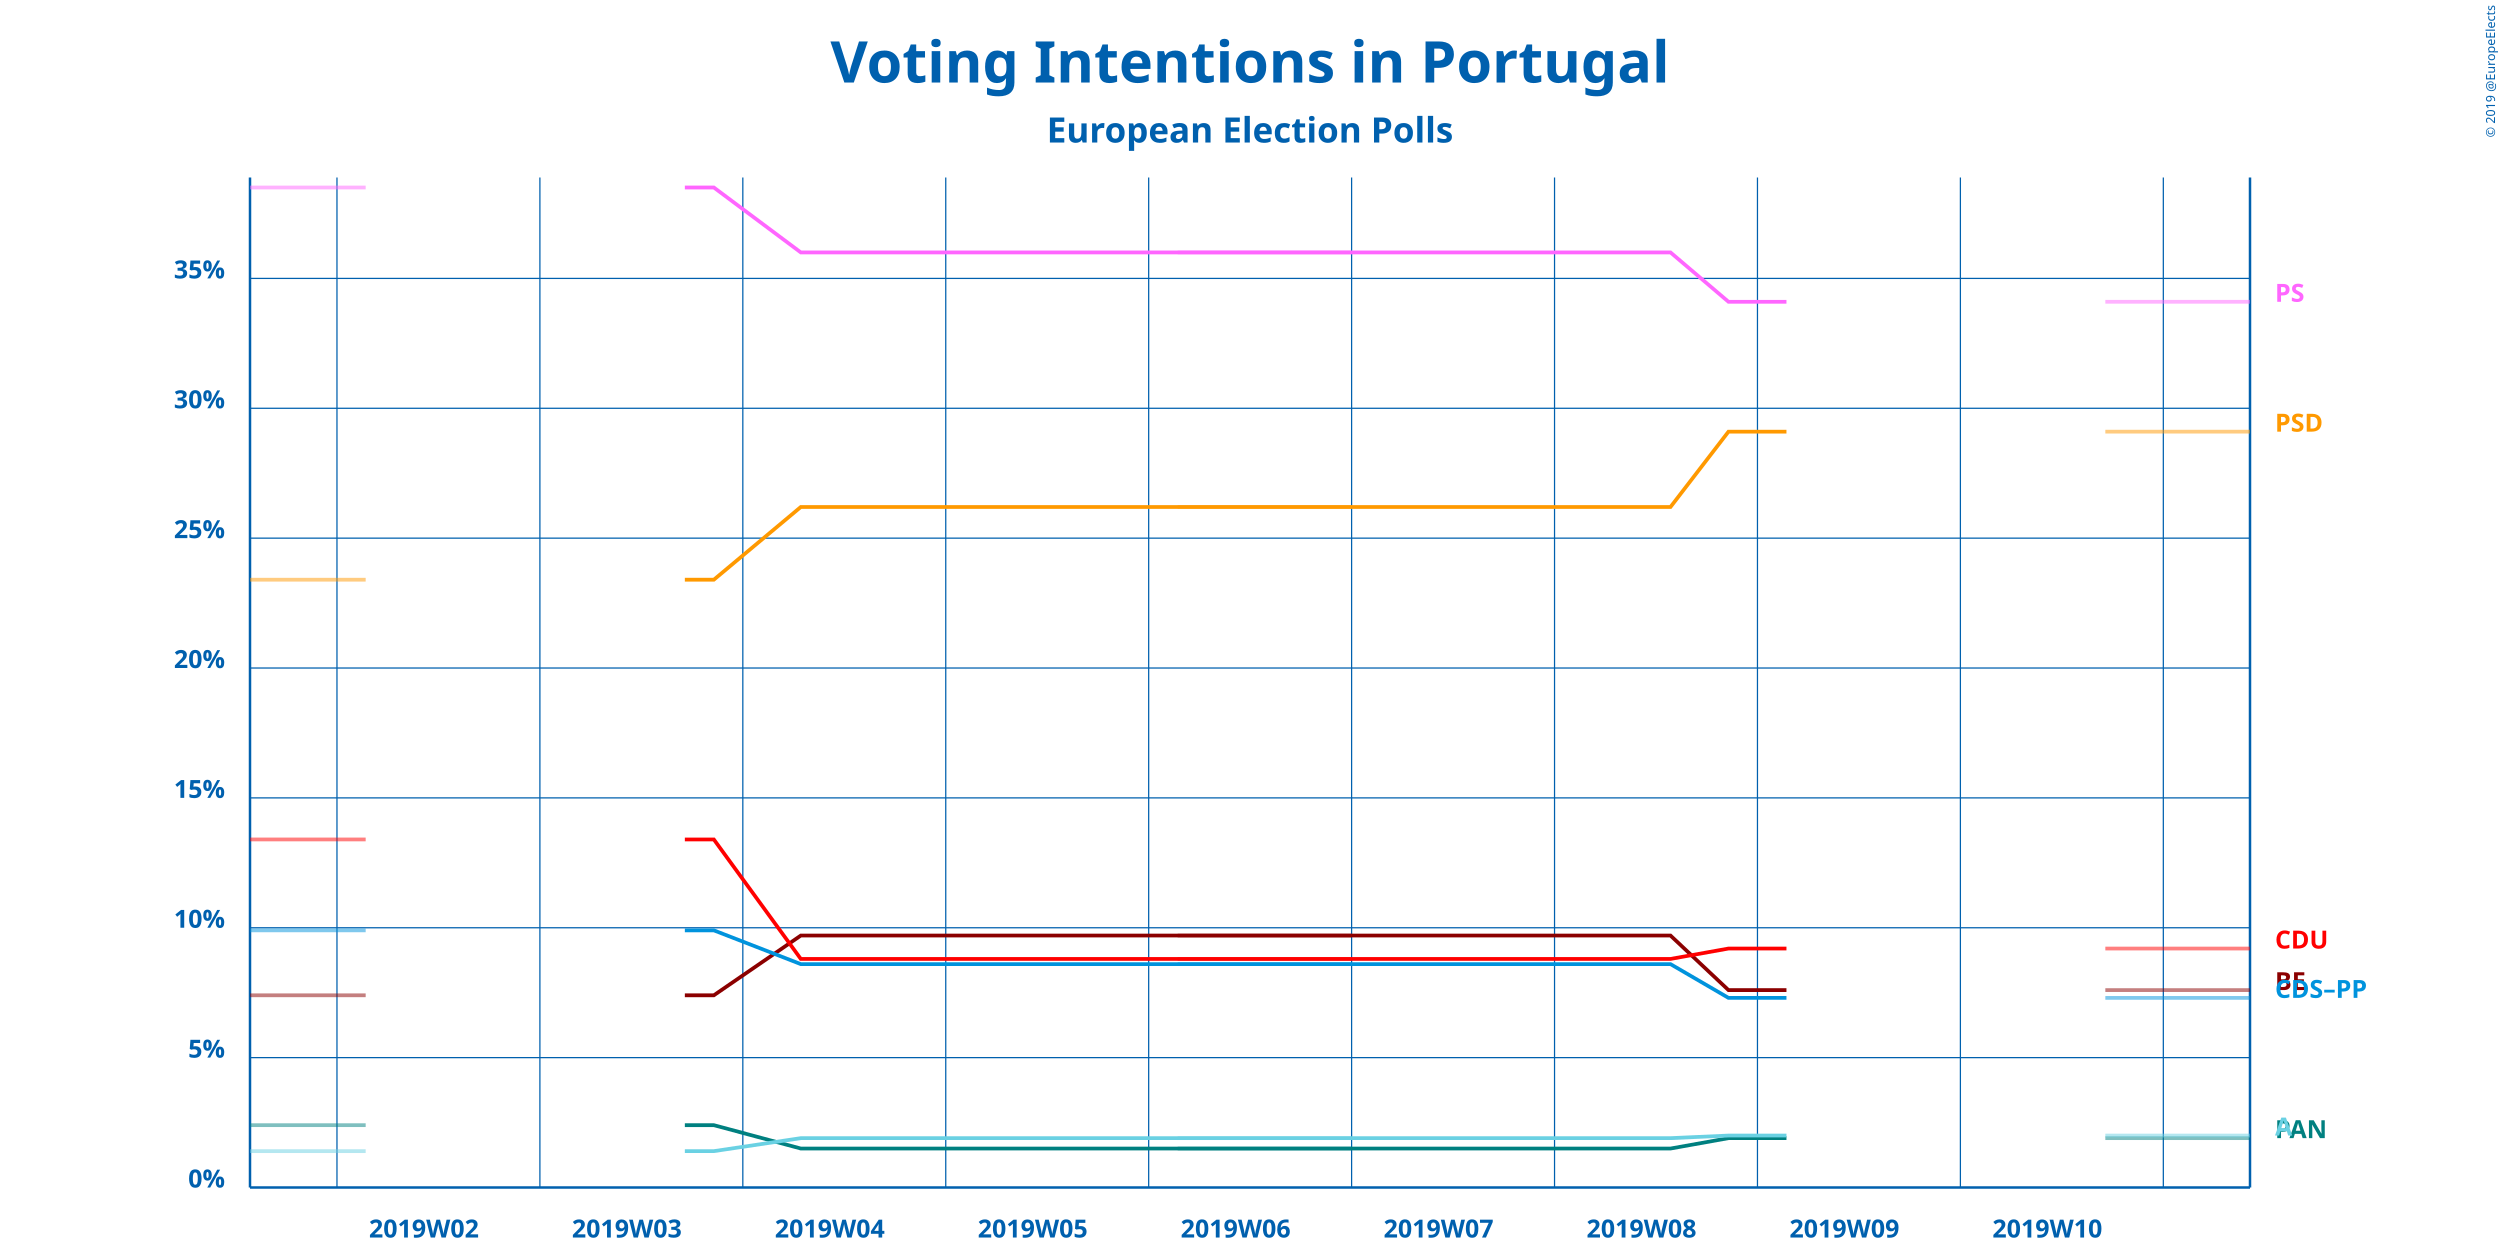
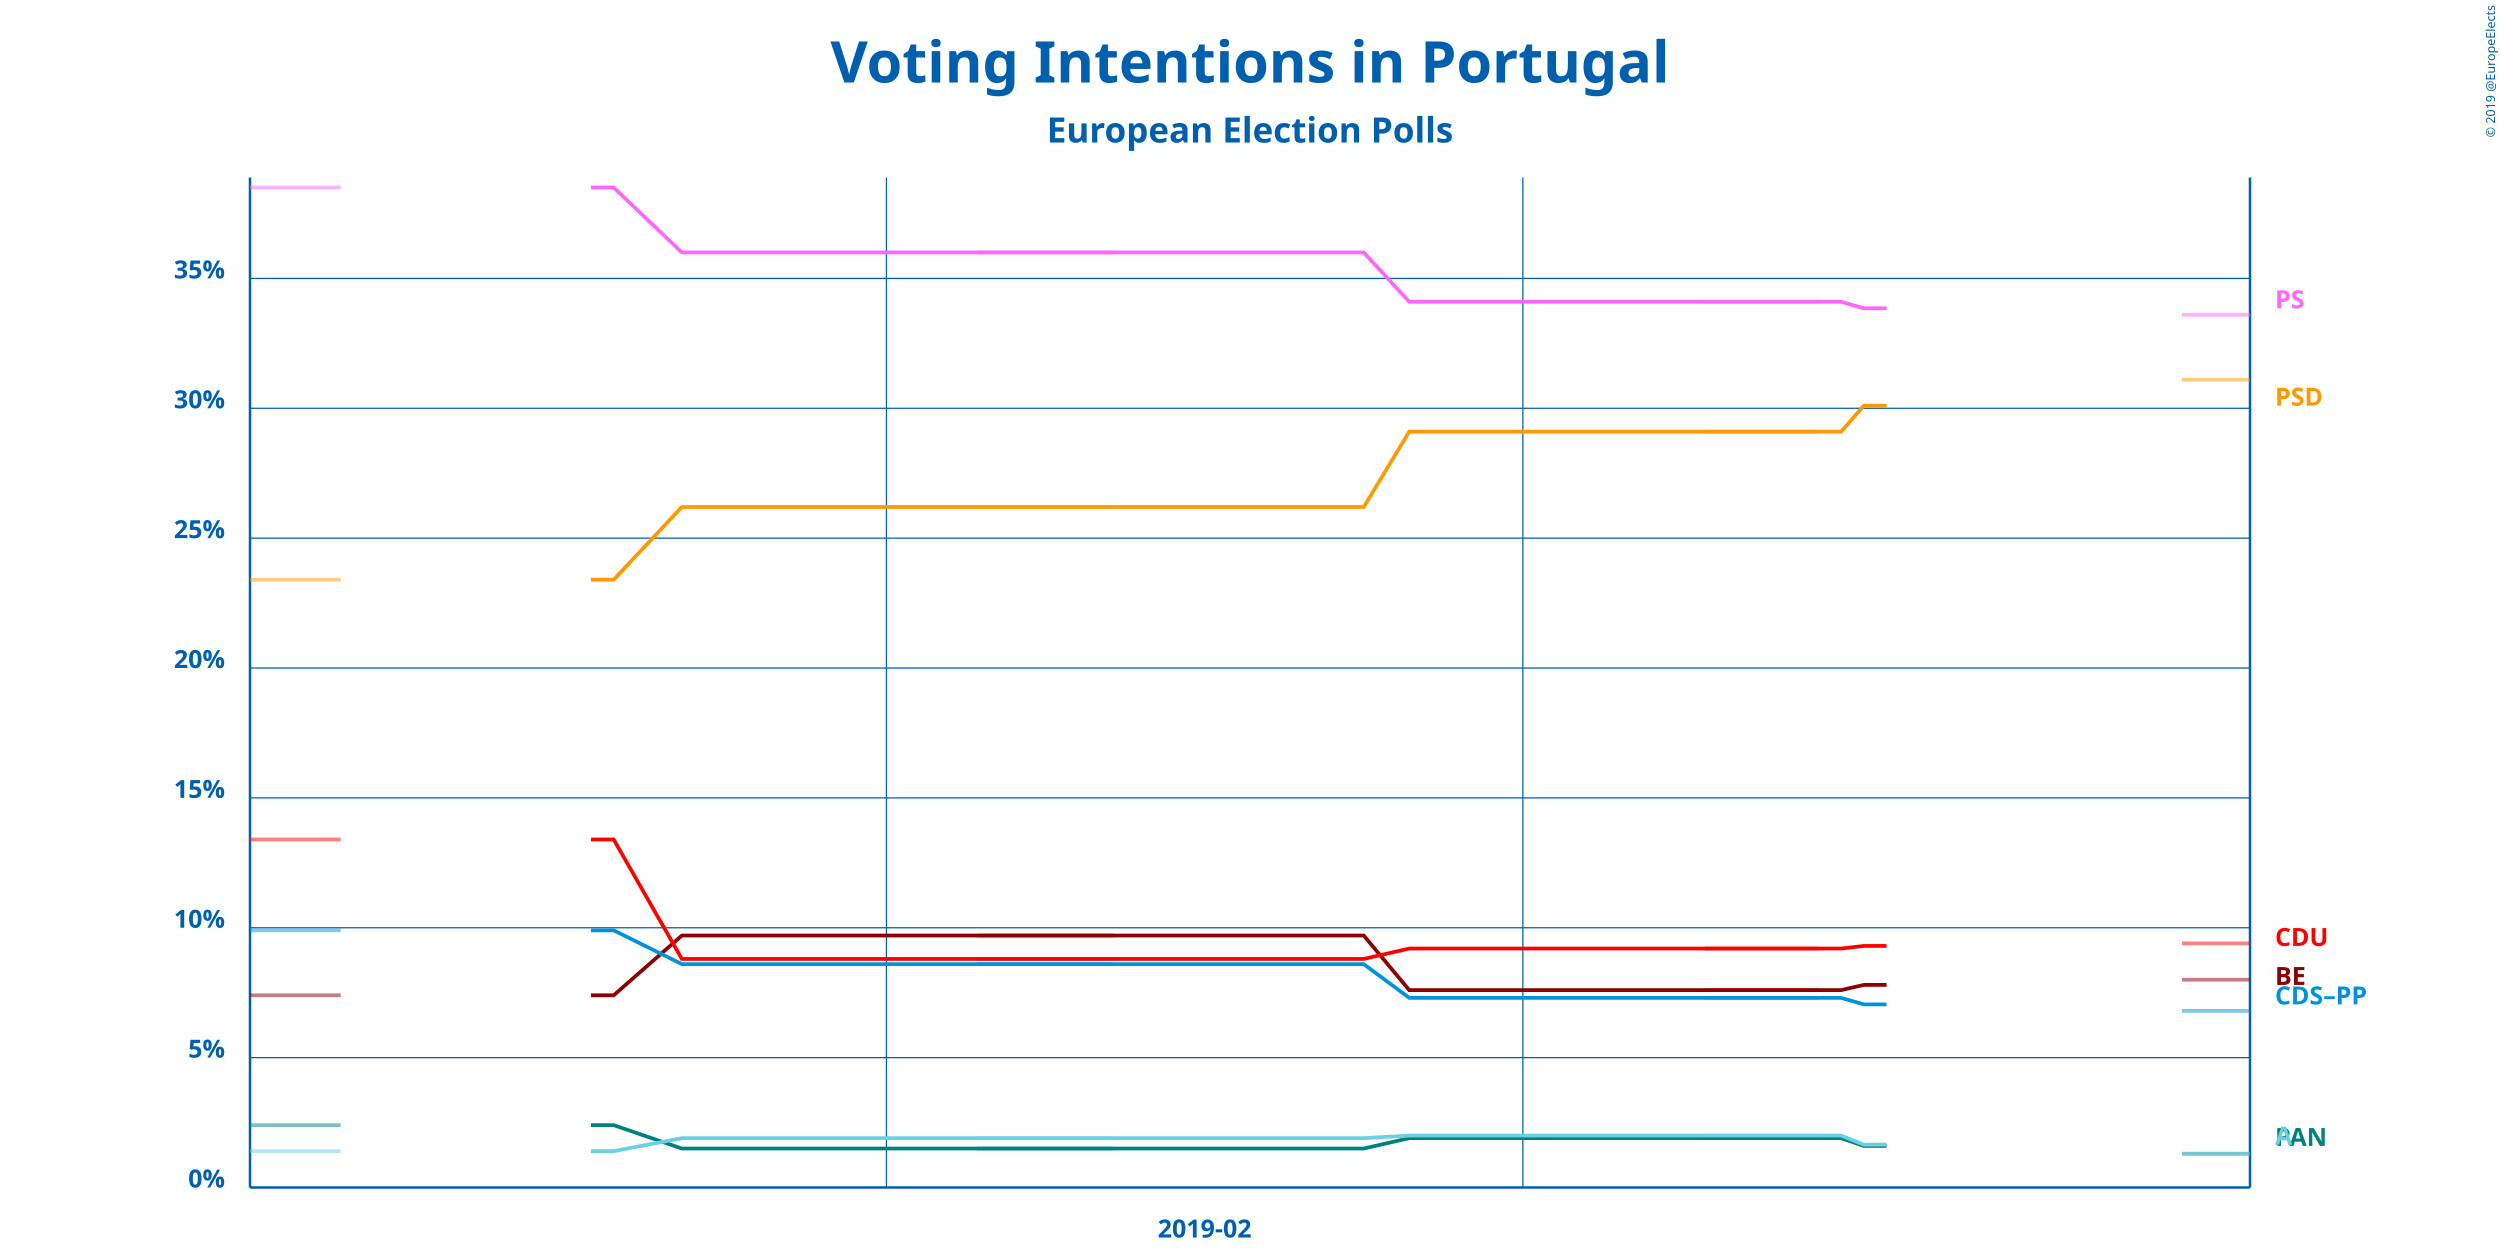
<svg HEIGHT="1000" WIDTH="2000">
  <rect fill="#FFFFFF" height="1000" stroke="none" width="2000" x="0" y="0" />
  <text fill="#0060AE" font-family="'Advent Pro'" font-size="46px" font-style="normal" font-weight="bold" text-align="center" text-anchor="middle" x="1000" y="66">Voting Intentions in Portugal</text>
  <text fill="#0060AE" font-family="'Advent Pro'" font-size="28px" font-style="normal" font-weight="bold" text-align="center" text-anchor="middle" x="1000" y="114">European Election Polls</text>
  <text fill="#0060AE" font-family="'Advent Pro'" font-size="10px" font-style="normal" font-weight="normal" text-align="center" text-anchor="end" transform="rotate(270)" x="-4" y="1996">© 2019 @EuropeElects</text>
  <g>
    <g>
      <line stroke="#0060AE" stroke-width="2" x1="200.0" x2="1800.0" y1="950.0" y2="950.0" />
      <text fill="#0060AE" font-family="'Advent Pro'" font-size="20px" font-style="normal" font-weight="bold" text-align="center" text-anchor="end" x="180.0" y="950.0">0%</text>
      <line stroke="#0060AE" stroke-width="2" x1="200.0" x2="200.0" y1="950.0" y2="142.0" />
      <line stroke="#0060AE" stroke-width="2" x1="1800.0" x2="1800.0" y1="950.0" y2="142.0" />
-       <line stroke="#0060AE" stroke-width="1" x1="269.575" x2="269.575" y1="950.0" y2="142.0" />
-       <text fill="#0060AE" font-family="'Advent Pro'" font-size="20px" font-style="normal" font-weight="bold" text-align="center" text-anchor="middle" x="339.151" y="990.0">2019W02</text>
-       <line stroke="#0060AE" stroke-width="1" x1="431.918" x2="431.918" y1="950.0" y2="142.0" />
-       <text fill="#0060AE" font-family="'Advent Pro'" font-size="20px" font-style="normal" font-weight="bold" text-align="center" text-anchor="middle" x="501.493" y="990.0">2019W03</text>
-       <line stroke="#0060AE" stroke-width="1" x1="594.26" x2="594.26" y1="950.0" y2="142.0" />
-       <text fill="#0060AE" font-family="'Advent Pro'" font-size="20px" font-style="normal" font-weight="bold" text-align="center" text-anchor="middle" x="663.835" y="990.0">2019W04</text>
-       <line stroke="#0060AE" stroke-width="1" x1="756.602" x2="756.602" y1="950.0" y2="142.0" />
-       <text fill="#0060AE" font-family="'Advent Pro'" font-size="20px" font-style="normal" font-weight="bold" text-align="center" text-anchor="middle" x="826.178" y="990.0">2019W05</text>
-       <line stroke="#0060AE" stroke-width="1" x1="918.945" x2="918.945" y1="950.0" y2="142.0" />
-       <text fill="#0060AE" font-family="'Advent Pro'" font-size="20px" font-style="normal" font-weight="bold" text-align="center" text-anchor="middle" x="988.52" y="990.0">2019W06</text>
-       <line stroke="#0060AE" stroke-width="1" x1="1081.287" x2="1081.287" y1="950.0" y2="142.0" />
-       <text fill="#0060AE" font-family="'Advent Pro'" font-size="20px" font-style="normal" font-weight="bold" text-align="center" text-anchor="middle" x="1150.862" y="990.0">2019W07</text>
-       <line stroke="#0060AE" stroke-width="1" x1="1243.63" x2="1243.63" y1="950.0" y2="142.0" />
-       <text fill="#0060AE" font-family="'Advent Pro'" font-size="20px" font-style="normal" font-weight="bold" text-align="center" text-anchor="middle" x="1313.205" y="990.0">2019W08</text>
-       <line stroke="#0060AE" stroke-width="1" x1="1405.972" x2="1405.972" y1="950.0" y2="142.0" />
-       <text fill="#0060AE" font-family="'Advent Pro'" font-size="20px" font-style="normal" font-weight="bold" text-align="center" text-anchor="middle" x="1475.547" y="990.0">2019W09</text>
-       <line stroke="#0060AE" stroke-width="1" x1="1568.314" x2="1568.314" y1="950.0" y2="142.0" />
-       <text fill="#0060AE" font-family="'Advent Pro'" font-size="20px" font-style="normal" font-weight="bold" text-align="center" text-anchor="middle" x="1637.89" y="990.0">2019W10</text>
-       <line stroke="#0060AE" stroke-width="1" x1="1730.657" x2="1730.657" y1="950.0" y2="142.0" />
+       <line stroke="#0060AE" stroke-width="1" x1="709.149" x2="709.149" y1="950.0" y2="142.0" />
+       <text fill="#0060AE" font-family="'Advent Pro'" font-size="20px" font-style="normal" font-weight="bold" text-align="center" text-anchor="middle" x="963.723" y="990.0">2019-02</text>
+       <line stroke="#0060AE" stroke-width="1" x1="1218.298" x2="1218.298" y1="950.0" y2="142.0" />
      <line stroke="#0060AE" stroke-width="1" x1="200.0" x2="1800.0" y1="846.104" y2="846.104" />
      <text fill="#0060AE" font-family="'Advent Pro'" font-size="20px" font-style="normal" font-weight="bold" text-align="center" text-anchor="end" x="180.0" y="846.104">5%</text>
      <line stroke="#0060AE" stroke-width="1" x1="200.0" x2="1800.0" y1="742.208" y2="742.208" />
      <text fill="#0060AE" font-family="'Advent Pro'" font-size="20px" font-style="normal" font-weight="bold" text-align="center" text-anchor="end" x="180.0" y="742.208">10%</text>
      <line stroke="#0060AE" stroke-width="1" x1="200.0" x2="1800.0" y1="638.312" y2="638.312" />
      <text fill="#0060AE" font-family="'Advent Pro'" font-size="20px" font-style="normal" font-weight="bold" text-align="center" text-anchor="end" x="180.0" y="638.312">15%</text>
      <line stroke="#0060AE" stroke-width="1" x1="200.0" x2="1800.0" y1="534.416" y2="534.416" />
      <text fill="#0060AE" font-family="'Advent Pro'" font-size="20px" font-style="normal" font-weight="bold" text-align="center" text-anchor="end" x="180.0" y="534.416">20%</text>
      <line stroke="#0060AE" stroke-width="1" x1="200.0" x2="1800.0" y1="430.519" y2="430.519" />
      <text fill="#0060AE" font-family="'Advent Pro'" font-size="20px" font-style="normal" font-weight="bold" text-align="center" text-anchor="end" x="180.0" y="430.519">25%</text>
      <line stroke="#0060AE" stroke-width="1" x1="200.0" x2="1800.0" y1="326.623" y2="326.623" />
      <text fill="#0060AE" font-family="'Advent Pro'" font-size="20px" font-style="normal" font-weight="bold" text-align="center" text-anchor="end" x="180.0" y="326.623">30%</text>
      <line stroke="#0060AE" stroke-width="1" x1="200.0" x2="1800.0" y1="222.727" y2="222.727" />
      <text fill="#0060AE" font-family="'Advent Pro'" font-size="20px" font-style="normal" font-weight="bold" text-align="center" text-anchor="end" x="180.0" y="222.727">35%</text>
    </g>
    <g>
-       <line stroke="#FF9900" stroke-opacity="0.5" stroke-width="3" x1="1684.273" x2="1800.0" y1="345.325" y2="345.325" />
-       <line stroke="#FF66FF" stroke-opacity="0.5" stroke-width="3" x1="1684.273" x2="1800.0" y1="241.429" y2="241.429" />
-       <line stroke="#8B0000" stroke-opacity="0.5" stroke-width="3" x1="1684.273" x2="1800.0" y1="792.078" y2="792.078" />
-       <line stroke="#0093DD" stroke-opacity="0.5" stroke-width="3" x1="1684.273" x2="1800.0" y1="798.312" y2="798.312" />
-       <line stroke="#FF0000" stroke-opacity="0.5" stroke-width="3" x1="1684.273" x2="1800.0" y1="758.831" y2="758.831" />
-       <line stroke="#008080" stroke-opacity="0.5" stroke-width="3" x1="1684.273" x2="1800.0" y1="910.519" y2="910.519" />
-       <line stroke="#6AD1E3" stroke-opacity="0.5" stroke-width="3" x1="1684.273" x2="1800.0" y1="908.442" y2="908.442" />
-       <line stroke-opacity="0.5" stroke-width="3" x1="1684.273" x2="1800.0" y1="767.143" y2="767.143" />
-       <line stroke="#FF9900" stroke-opacity="0.5" stroke-width="3" x1="942.137" x2="1081.055" y1="405.584" y2="405.584" />
-       <line stroke="#FF66FF" stroke-opacity="0.5" stroke-width="3" x1="942.137" x2="1081.055" y1="201.948" y2="201.948" />
-       <line stroke="#8B0000" stroke-opacity="0.5" stroke-width="3" x1="942.137" x2="1081.055" y1="748.442" y2="748.442" />
-       <line stroke="#0093DD" stroke-opacity="0.5" stroke-width="3" x1="942.137" x2="1081.055" y1="771.299" y2="771.299" />
-       <line stroke="#FF0000" stroke-opacity="0.5" stroke-width="3" x1="942.137" x2="1081.055" y1="767.143" y2="767.143" />
-       <line stroke="#008080" stroke-opacity="0.5" stroke-width="3" x1="942.137" x2="1081.055" y1="918.831" y2="918.831" />
-       <line stroke="#6AD1E3" stroke-opacity="0.5" stroke-width="3" x1="942.137" x2="1081.055" y1="910.519" y2="910.519" />
-       <line stroke-opacity="0.5" stroke-width="3" x1="942.137" x2="1081.055" y1="798.312" y2="798.312" />
-       <line stroke="#FF9900" stroke-opacity="0.5" stroke-width="3" x1="200.0" x2="292.535" y1="463.766" y2="463.766" />
-       <line stroke="#FF66FF" stroke-opacity="0.5" stroke-width="3" x1="200.0" x2="292.535" y1="150.0" y2="150.0" />
-       <line stroke="#8B0000" stroke-opacity="0.5" stroke-width="3" x1="200.0" x2="292.535" y1="796.234" y2="796.234" />
-       <line stroke="#0093DD" stroke-opacity="0.5" stroke-width="3" x1="200.0" x2="292.535" y1="744.286" y2="744.286" />
-       <line stroke="#FF0000" stroke-opacity="0.5" stroke-width="3" x1="200.0" x2="292.535" y1="671.558" y2="671.558" />
-       <line stroke="#008080" stroke-opacity="0.5" stroke-width="3" x1="200.0" x2="292.535" y1="900.13" y2="900.13" />
-       <line stroke="#6AD1E3" stroke-opacity="0.5" stroke-width="3" x1="200.0" x2="292.535" y1="920.909" y2="920.909" />
-       <line stroke-opacity="0.5" stroke-width="3" x1="200.0" x2="292.535" y1="877.273" y2="877.273" />
+       <line stroke="#FF9900" stroke-opacity="0.5" stroke-width="3" x1="1745.63" x2="1800.0" y1="303.766" y2="303.766" />
+       <line stroke="#FF66FF" stroke-opacity="0.5" stroke-width="3" x1="1745.63" x2="1800.0" y1="251.818" y2="251.818" />
+       <line stroke="#8B0000" stroke-opacity="0.5" stroke-width="3" x1="1745.63" x2="1800.0" y1="783.766" y2="783.766" />
+       <line stroke="#0093DD" stroke-opacity="0.5" stroke-width="3" x1="1745.63" x2="1800.0" y1="808.701" y2="808.701" />
+       <line stroke="#FF0000" stroke-opacity="0.5" stroke-width="3" x1="1745.63" x2="1800.0" y1="754.675" y2="754.675" />
+       <line stroke="#008080" stroke-opacity="0.5" stroke-width="3" x1="1745.63" x2="1800.0" y1="922.987" y2="922.987" />
+       <line stroke="#6AD1E3" stroke-opacity="0.5" stroke-width="3" x1="1745.63" x2="1800.0" y1="922.987" y2="922.987" />
+       <line stroke-opacity="0.5" stroke-width="3" x1="1745.63" x2="1800.0" y1="773.377" y2="773.377" />
+       <line stroke="#FF9900" stroke-opacity="0.5" stroke-width="3" x1="1363.769" x2="1454.506" y1="345.325" y2="345.325" />
+       <line stroke="#FF66FF" stroke-opacity="0.5" stroke-width="3" x1="1363.769" x2="1454.506" y1="241.429" y2="241.429" />
+       <line stroke="#8B0000" stroke-opacity="0.5" stroke-width="3" x1="1363.769" x2="1454.506" y1="792.078" y2="792.078" />
+       <line stroke="#0093DD" stroke-opacity="0.5" stroke-width="3" x1="1363.769" x2="1454.506" y1="798.312" y2="798.312" />
+       <line stroke="#FF0000" stroke-opacity="0.5" stroke-width="3" x1="1363.769" x2="1454.506" y1="758.831" y2="758.831" />
+       <line stroke="#008080" stroke-opacity="0.5" stroke-width="3" x1="1363.769" x2="1454.506" y1="910.519" y2="910.519" />
+       <line stroke="#6AD1E3" stroke-opacity="0.5" stroke-width="3" x1="1363.769" x2="1454.506" y1="908.442" y2="908.442" />
+       <line stroke-opacity="0.5" stroke-width="3" x1="1363.769" x2="1454.506" y1="767.143" y2="767.143" />
+       <line stroke="#FF9900" stroke-opacity="0.5" stroke-width="3" x1="781.884" x2="890.806" y1="405.584" y2="405.584" />
+       <line stroke="#FF66FF" stroke-opacity="0.5" stroke-width="3" x1="781.884" x2="890.806" y1="201.948" y2="201.948" />
+       <line stroke="#8B0000" stroke-opacity="0.5" stroke-width="3" x1="781.884" x2="890.806" y1="748.442" y2="748.442" />
+       <line stroke="#0093DD" stroke-opacity="0.5" stroke-width="3" x1="781.884" x2="890.806" y1="771.299" y2="771.299" />
+       <line stroke="#FF0000" stroke-opacity="0.5" stroke-width="3" x1="781.884" x2="890.806" y1="767.143" y2="767.143" />
+       <line stroke="#008080" stroke-opacity="0.5" stroke-width="3" x1="781.884" x2="890.806" y1="918.831" y2="918.831" />
+       <line stroke="#6AD1E3" stroke-opacity="0.5" stroke-width="3" x1="781.884" x2="890.806" y1="910.519" y2="910.519" />
+       <line stroke-opacity="0.5" stroke-width="3" x1="781.884" x2="890.806" y1="798.312" y2="798.312" />
+       <line stroke="#FF9900" stroke-opacity="0.5" stroke-width="3" x1="200.0" x2="272.554" y1="463.766" y2="463.766" />
+       <line stroke="#FF66FF" stroke-opacity="0.5" stroke-width="3" x1="200.0" x2="272.554" y1="150.0" y2="150.0" />
+       <line stroke="#8B0000" stroke-opacity="0.5" stroke-width="3" x1="200.0" x2="272.554" y1="796.234" y2="796.234" />
+       <line stroke="#0093DD" stroke-opacity="0.5" stroke-width="3" x1="200.0" x2="272.554" y1="744.286" y2="744.286" />
+       <line stroke="#FF0000" stroke-opacity="0.5" stroke-width="3" x1="200.0" x2="272.554" y1="671.558" y2="671.558" />
+       <line stroke="#008080" stroke-opacity="0.5" stroke-width="3" x1="200.0" x2="272.554" y1="900.13" y2="900.13" />
+       <line stroke="#6AD1E3" stroke-opacity="0.5" stroke-width="3" x1="200.0" x2="272.554" y1="920.909" y2="920.909" />
+       <line stroke-opacity="0.5" stroke-width="3" x1="200.0" x2="272.554" y1="877.273" y2="877.273" />
    </g>
    <g>
-       <polyline fill="none" points="547.877,463.766 571.068,463.766   640.644,405.584 663.835,405.584 687.027,405.584 710.219,405.584 733.411,405.584 756.602,405.584 779.794,405.584 802.986,405.584 826.178,405.584 849.369,405.584 872.561,405.584 895.753,405.584 918.945,405.584 942.137,405.584 965.328,405.584 988.52,405.584 1011.712,405.584 1034.904,405.584 1058.095,405.584 1081.287,405.584 1104.479,405.584 1127.671,405.584 1150.862,405.584 1174.054,405.584 1197.246,405.584 1220.438,405.584 1243.63,405.584 1266.821,405.584 1290.013,405.584 1313.205,405.584 1336.397,405.584  1382.78,345.325 1405.972,345.325 1429.164,345.325" stroke="#FF9900" stroke-width="3" />
-       <text fill="#FF9900" font-family="'Advent Pro'" font-size="20px" font-style="normal" font-weight="bold" text-align="center" text-anchor="start" x="1820.0" y="345.325">PSD</text>
-       <polyline fill="none" points="547.877,150.0 571.068,150.0   640.644,201.948 663.835,201.948 687.027,201.948 710.219,201.948 733.411,201.948 756.602,201.948 779.794,201.948 802.986,201.948 826.178,201.948 849.369,201.948 872.561,201.948 895.753,201.948 918.945,201.948 942.137,201.948 965.328,201.948 988.52,201.948 1011.712,201.948 1034.904,201.948 1058.095,201.948 1081.287,201.948 1104.479,201.948 1127.671,201.948 1150.862,201.948 1174.054,201.948 1197.246,201.948 1220.438,201.948 1243.63,201.948 1266.821,201.948 1290.013,201.948 1313.205,201.948 1336.397,201.948  1382.78,241.429 1405.972,241.429 1429.164,241.429" stroke="#FF66FF" stroke-width="3" />
-       <text fill="#FF66FF" font-family="'Advent Pro'" font-size="20px" font-style="normal" font-weight="bold" text-align="center" text-anchor="start" x="1820.0" y="241.429">PS</text>
-       <polyline fill="none" points="547.877,796.234 571.068,796.234   640.644,748.442 663.835,748.442 687.027,748.442 710.219,748.442 733.411,748.442 756.602,748.442 779.794,748.442 802.986,748.442 826.178,748.442 849.369,748.442 872.561,748.442 895.753,748.442 918.945,748.442 942.137,748.442 965.328,748.442 988.52,748.442 1011.712,748.442 1034.904,748.442 1058.095,748.442 1081.287,748.442 1104.479,748.442 1127.671,748.442 1150.862,748.442 1174.054,748.442 1197.246,748.442 1220.438,748.442 1243.63,748.442 1266.821,748.442 1290.013,748.442 1313.205,748.442 1336.397,748.442  1382.78,792.078 1405.972,792.078 1429.164,792.078" stroke="#8B0000" stroke-width="3" />
-       <text fill="#8B0000" font-family="'Advent Pro'" font-size="20px" font-style="normal" font-weight="bold" text-align="center" text-anchor="start" x="1820.0" y="792.078">BE</text>
-       <polyline fill="none" points="547.877,744.286 571.068,744.286   640.644,771.299 663.835,771.299 687.027,771.299 710.219,771.299 733.411,771.299 756.602,771.299 779.794,771.299 802.986,771.299 826.178,771.299 849.369,771.299 872.561,771.299 895.753,771.299 918.945,771.299 942.137,771.299 965.328,771.299 988.52,771.299 1011.712,771.299 1034.904,771.299 1058.095,771.299 1081.287,771.299 1104.479,771.299 1127.671,771.299 1150.862,771.299 1174.054,771.299 1197.246,771.299 1220.438,771.299 1243.63,771.299 1266.821,771.299 1290.013,771.299 1313.205,771.299 1336.397,771.299  1382.78,798.312 1405.972,798.312 1429.164,798.312" stroke="#0093DD" stroke-width="3" />
-       <text fill="#0093DD" font-family="'Advent Pro'" font-size="20px" font-style="normal" font-weight="bold" text-align="center" text-anchor="start" x="1820.0" y="798.312">CDS–PP</text>
-       <polyline fill="none" points="547.877,671.558 571.068,671.558   640.644,767.143 663.835,767.143 687.027,767.143 710.219,767.143 733.411,767.143 756.602,767.143 779.794,767.143 802.986,767.143 826.178,767.143 849.369,767.143 872.561,767.143 895.753,767.143 918.945,767.143 942.137,767.143 965.328,767.143 988.52,767.143 1011.712,767.143 1034.904,767.143 1058.095,767.143 1081.287,767.143 1104.479,767.143 1127.671,767.143 1150.862,767.143 1174.054,767.143 1197.246,767.143 1220.438,767.143 1243.63,767.143 1266.821,767.143 1290.013,767.143 1313.205,767.143 1336.397,767.143  1382.78,758.831 1405.972,758.831 1429.164,758.831" stroke="#FF0000" stroke-width="3" />
-       <text fill="#FF0000" font-family="'Advent Pro'" font-size="20px" font-style="normal" font-weight="bold" text-align="center" text-anchor="start" x="1820.0" y="758.831">CDU</text>
-       <polyline fill="none" points="547.877,900.13 571.068,900.13   640.644,918.831 663.835,918.831 687.027,918.831 710.219,918.831 733.411,918.831 756.602,918.831 779.794,918.831 802.986,918.831 826.178,918.831 849.369,918.831 872.561,918.831 895.753,918.831 918.945,918.831 942.137,918.831 965.328,918.831 988.52,918.831 1011.712,918.831 1034.904,918.831 1058.095,918.831 1081.287,918.831 1104.479,918.831 1127.671,918.831 1150.862,918.831 1174.054,918.831 1197.246,918.831 1220.438,918.831 1243.63,918.831 1266.821,918.831 1290.013,918.831 1313.205,918.831 1336.397,918.831  1382.78,910.519 1405.972,910.519 1429.164,910.519" stroke="#008080" stroke-width="3" />
-       <text fill="#008080" font-family="'Advent Pro'" font-size="20px" font-style="normal" font-weight="bold" text-align="center" text-anchor="start" x="1820.0" y="910.519">PAN</text>
-       <polyline fill="none" points="547.877,920.909 571.068,920.909   640.644,910.519 663.835,910.519 687.027,910.519 710.219,910.519 733.411,910.519 756.602,910.519 779.794,910.519 802.986,910.519 826.178,910.519 849.369,910.519 872.561,910.519 895.753,910.519 918.945,910.519 942.137,910.519 965.328,910.519 988.52,910.519 1011.712,910.519 1034.904,910.519 1058.095,910.519 1081.287,910.519 1104.479,910.519 1127.671,910.519 1150.862,910.519 1174.054,910.519 1197.246,910.519 1220.438,910.519 1243.63,910.519 1266.821,910.519 1290.013,910.519 1313.205,910.519 1336.397,910.519  1382.78,908.442 1405.972,908.442 1429.164,908.442" stroke="#6AD1E3" stroke-width="3" />
-       <text fill="#6AD1E3" font-family="'Advent Pro'" font-size="20px" font-style="normal" font-weight="bold" text-align="center" text-anchor="start" x="1820.0" y="908.442">A</text>
+       <polyline fill="none" points="472.758,463.766 490.942,463.766   545.494,405.584 563.678,405.584 581.862,405.584 600.045,405.584 618.229,405.584 636.413,405.584 654.597,405.584 672.781,405.584 690.965,405.584 709.149,405.584 727.333,405.584 745.517,405.584 763.7,405.584 781.884,405.584 800.068,405.584 818.252,405.584 836.436,405.584 854.62,405.584 872.804,405.584 890.988,405.584 909.171,405.584 927.355,405.584 945.539,405.584 963.723,405.584 981.907,405.584 1000.091,405.584 1018.275,405.584 1036.459,405.584 1054.643,405.584 1072.826,405.584 1091.01,405.584  1127.378,345.325 1145.562,345.325 1163.746,345.325 1181.93,345.325 1200.114,345.325 1218.298,345.325 1236.481,345.325 1254.665,345.325 1272.849,345.325 1291.033,345.325 1309.217,345.325 1327.401,345.325 1345.585,345.325 1363.769,345.325 1381.952,345.325 1400.136,345.325 1418.32,345.325 1436.504,345.325 1454.688,345.325 1472.872,345.325 1491.056,324.545 1509.24,324.545" stroke="#FF9900" stroke-width="3" />
+       <text fill="#FF9900" font-family="'Advent Pro'" font-size="20px" font-style="normal" font-weight="bold" text-align="center" text-anchor="start" x="1820.0" y="324.545">PSD</text>
+       <polyline fill="none" points="472.758,150.0 490.942,150.0   545.494,201.948 563.678,201.948 581.862,201.948 600.045,201.948 618.229,201.948 636.413,201.948 654.597,201.948 672.781,201.948 690.965,201.948 709.149,201.948 727.333,201.948 745.517,201.948 763.7,201.948 781.884,201.948 800.068,201.948 818.252,201.948 836.436,201.948 854.62,201.948 872.804,201.948 890.988,201.948 909.171,201.948 927.355,201.948 945.539,201.948 963.723,201.948 981.907,201.948 1000.091,201.948 1018.275,201.948 1036.459,201.948 1054.643,201.948 1072.826,201.948 1091.01,201.948  1127.378,241.429 1145.562,241.429 1163.746,241.429 1181.93,241.429 1200.114,241.429 1218.298,241.429 1236.481,241.429 1254.665,241.429 1272.849,241.429 1291.033,241.429 1309.217,241.429 1327.401,241.429 1345.585,241.429 1363.769,241.429 1381.952,241.429 1400.136,241.429 1418.32,241.429 1436.504,241.429 1454.688,241.429 1472.872,241.429 1491.056,246.623 1509.24,246.623" stroke="#FF66FF" stroke-width="3" />
+       <text fill="#FF66FF" font-family="'Advent Pro'" font-size="20px" font-style="normal" font-weight="bold" text-align="center" text-anchor="start" x="1820.0" y="246.623">PS</text>
+       <polyline fill="none" points="472.758,796.234 490.942,796.234   545.494,748.442 563.678,748.442 581.862,748.442 600.045,748.442 618.229,748.442 636.413,748.442 654.597,748.442 672.781,748.442 690.965,748.442 709.149,748.442 727.333,748.442 745.517,748.442 763.7,748.442 781.884,748.442 800.068,748.442 818.252,748.442 836.436,748.442 854.62,748.442 872.804,748.442 890.988,748.442 909.171,748.442 927.355,748.442 945.539,748.442 963.723,748.442 981.907,748.442 1000.091,748.442 1018.275,748.442 1036.459,748.442 1054.643,748.442 1072.826,748.442 1091.01,748.442  1127.378,792.078 1145.562,792.078 1163.746,792.078 1181.93,792.078 1200.114,792.078 1218.298,792.078 1236.481,792.078 1254.665,792.078 1272.849,792.078 1291.033,792.078 1309.217,792.078 1327.401,792.078 1345.585,792.078 1363.769,792.078 1381.952,792.078 1400.136,792.078 1418.32,792.078 1436.504,792.078 1454.688,792.078 1472.872,792.078 1491.056,787.922 1509.24,787.922" stroke="#8B0000" stroke-width="3" />
+       <text fill="#8B0000" font-family="'Advent Pro'" font-size="20px" font-style="normal" font-weight="bold" text-align="center" text-anchor="start" x="1820.0" y="787.922">BE</text>
+       <polyline fill="none" points="472.758,744.286 490.942,744.286   545.494,771.299 563.678,771.299 581.862,771.299 600.045,771.299 618.229,771.299 636.413,771.299 654.597,771.299 672.781,771.299 690.965,771.299 709.149,771.299 727.333,771.299 745.517,771.299 763.7,771.299 781.884,771.299 800.068,771.299 818.252,771.299 836.436,771.299 854.62,771.299 872.804,771.299 890.988,771.299 909.171,771.299 927.355,771.299 945.539,771.299 963.723,771.299 981.907,771.299 1000.091,771.299 1018.275,771.299 1036.459,771.299 1054.643,771.299 1072.826,771.299 1091.01,771.299  1127.378,798.312 1145.562,798.312 1163.746,798.312 1181.93,798.312 1200.114,798.312 1218.298,798.312 1236.481,798.312 1254.665,798.312 1272.849,798.312 1291.033,798.312 1309.217,798.312 1327.401,798.312 1345.585,798.312 1363.769,798.312 1381.952,798.312 1400.136,798.312 1418.32,798.312 1436.504,798.312 1454.688,798.312 1472.872,798.312 1491.056,803.506 1509.24,803.506" stroke="#0093DD" stroke-width="3" />
+       <text fill="#0093DD" font-family="'Advent Pro'" font-size="20px" font-style="normal" font-weight="bold" text-align="center" text-anchor="start" x="1820.0" y="803.506">CDS–PP</text>
+       <polyline fill="none" points="472.758,671.558 490.942,671.558   545.494,767.143 563.678,767.143 581.862,767.143 600.045,767.143 618.229,767.143 636.413,767.143 654.597,767.143 672.781,767.143 690.965,767.143 709.149,767.143 727.333,767.143 745.517,767.143 763.7,767.143 781.884,767.143 800.068,767.143 818.252,767.143 836.436,767.143 854.62,767.143 872.804,767.143 890.988,767.143 909.171,767.143 927.355,767.143 945.539,767.143 963.723,767.143 981.907,767.143 1000.091,767.143 1018.275,767.143 1036.459,767.143 1054.643,767.143 1072.826,767.143 1091.01,767.143  1127.378,758.831 1145.562,758.831 1163.746,758.831 1181.93,758.831 1200.114,758.831 1218.298,758.831 1236.481,758.831 1254.665,758.831 1272.849,758.831 1291.033,758.831 1309.217,758.831 1327.401,758.831 1345.585,758.831 1363.769,758.831 1381.952,758.831 1400.136,758.831 1418.32,758.831 1436.504,758.831 1454.688,758.831 1472.872,758.831 1491.056,756.753 1509.24,756.753" stroke="#FF0000" stroke-width="3" />
+       <text fill="#FF0000" font-family="'Advent Pro'" font-size="20px" font-style="normal" font-weight="bold" text-align="center" text-anchor="start" x="1820.0" y="756.753">CDU</text>
+       <polyline fill="none" points="472.758,900.13 490.942,900.13   545.494,918.831 563.678,918.831 581.862,918.831 600.045,918.831 618.229,918.831 636.413,918.831 654.597,918.831 672.781,918.831 690.965,918.831 709.149,918.831 727.333,918.831 745.517,918.831 763.7,918.831 781.884,918.831 800.068,918.831 818.252,918.831 836.436,918.831 854.62,918.831 872.804,918.831 890.988,918.831 909.171,918.831 927.355,918.831 945.539,918.831 963.723,918.831 981.907,918.831 1000.091,918.831 1018.275,918.831 1036.459,918.831 1054.643,918.831 1072.826,918.831 1091.01,918.831  1127.378,910.519 1145.562,910.519 1163.746,910.519 1181.93,910.519 1200.114,910.519 1218.298,910.519 1236.481,910.519 1254.665,910.519 1272.849,910.519 1291.033,910.519 1309.217,910.519 1327.401,910.519 1345.585,910.519 1363.769,910.519 1381.952,910.519 1400.136,910.519 1418.32,910.519 1436.504,910.519 1454.688,910.519 1472.872,910.519 1491.056,916.753 1509.24,916.753" stroke="#008080" stroke-width="3" />
+       <text fill="#008080" font-family="'Advent Pro'" font-size="20px" font-style="normal" font-weight="bold" text-align="center" text-anchor="start" x="1820.0" y="916.753">PAN</text>
+       <polyline fill="none" points="472.758,920.909 490.942,920.909   545.494,910.519 563.678,910.519 581.862,910.519 600.045,910.519 618.229,910.519 636.413,910.519 654.597,910.519 672.781,910.519 690.965,910.519 709.149,910.519 727.333,910.519 745.517,910.519 763.7,910.519 781.884,910.519 800.068,910.519 818.252,910.519 836.436,910.519 854.62,910.519 872.804,910.519 890.988,910.519 909.171,910.519 927.355,910.519 945.539,910.519 963.723,910.519 981.907,910.519 1000.091,910.519 1018.275,910.519 1036.459,910.519 1054.643,910.519 1072.826,910.519 1091.01,910.519  1127.378,908.442 1145.562,908.442 1163.746,908.442 1181.93,908.442 1200.114,908.442 1218.298,908.442 1236.481,908.442 1254.665,908.442 1272.849,908.442 1291.033,908.442 1309.217,908.442 1327.401,908.442 1345.585,908.442 1363.769,908.442 1381.952,908.442 1400.136,908.442 1418.32,908.442 1436.504,908.442 1454.688,908.442 1472.872,908.442 1491.056,915.714 1509.24,915.714" stroke="#6AD1E3" stroke-width="3" />
+       <text fill="#6AD1E3" font-family="'Advent Pro'" font-size="20px" font-style="normal" font-weight="bold" text-align="center" text-anchor="start" x="1820.0" y="915.714">A</text>
    </g>
  </g>
</svg>
